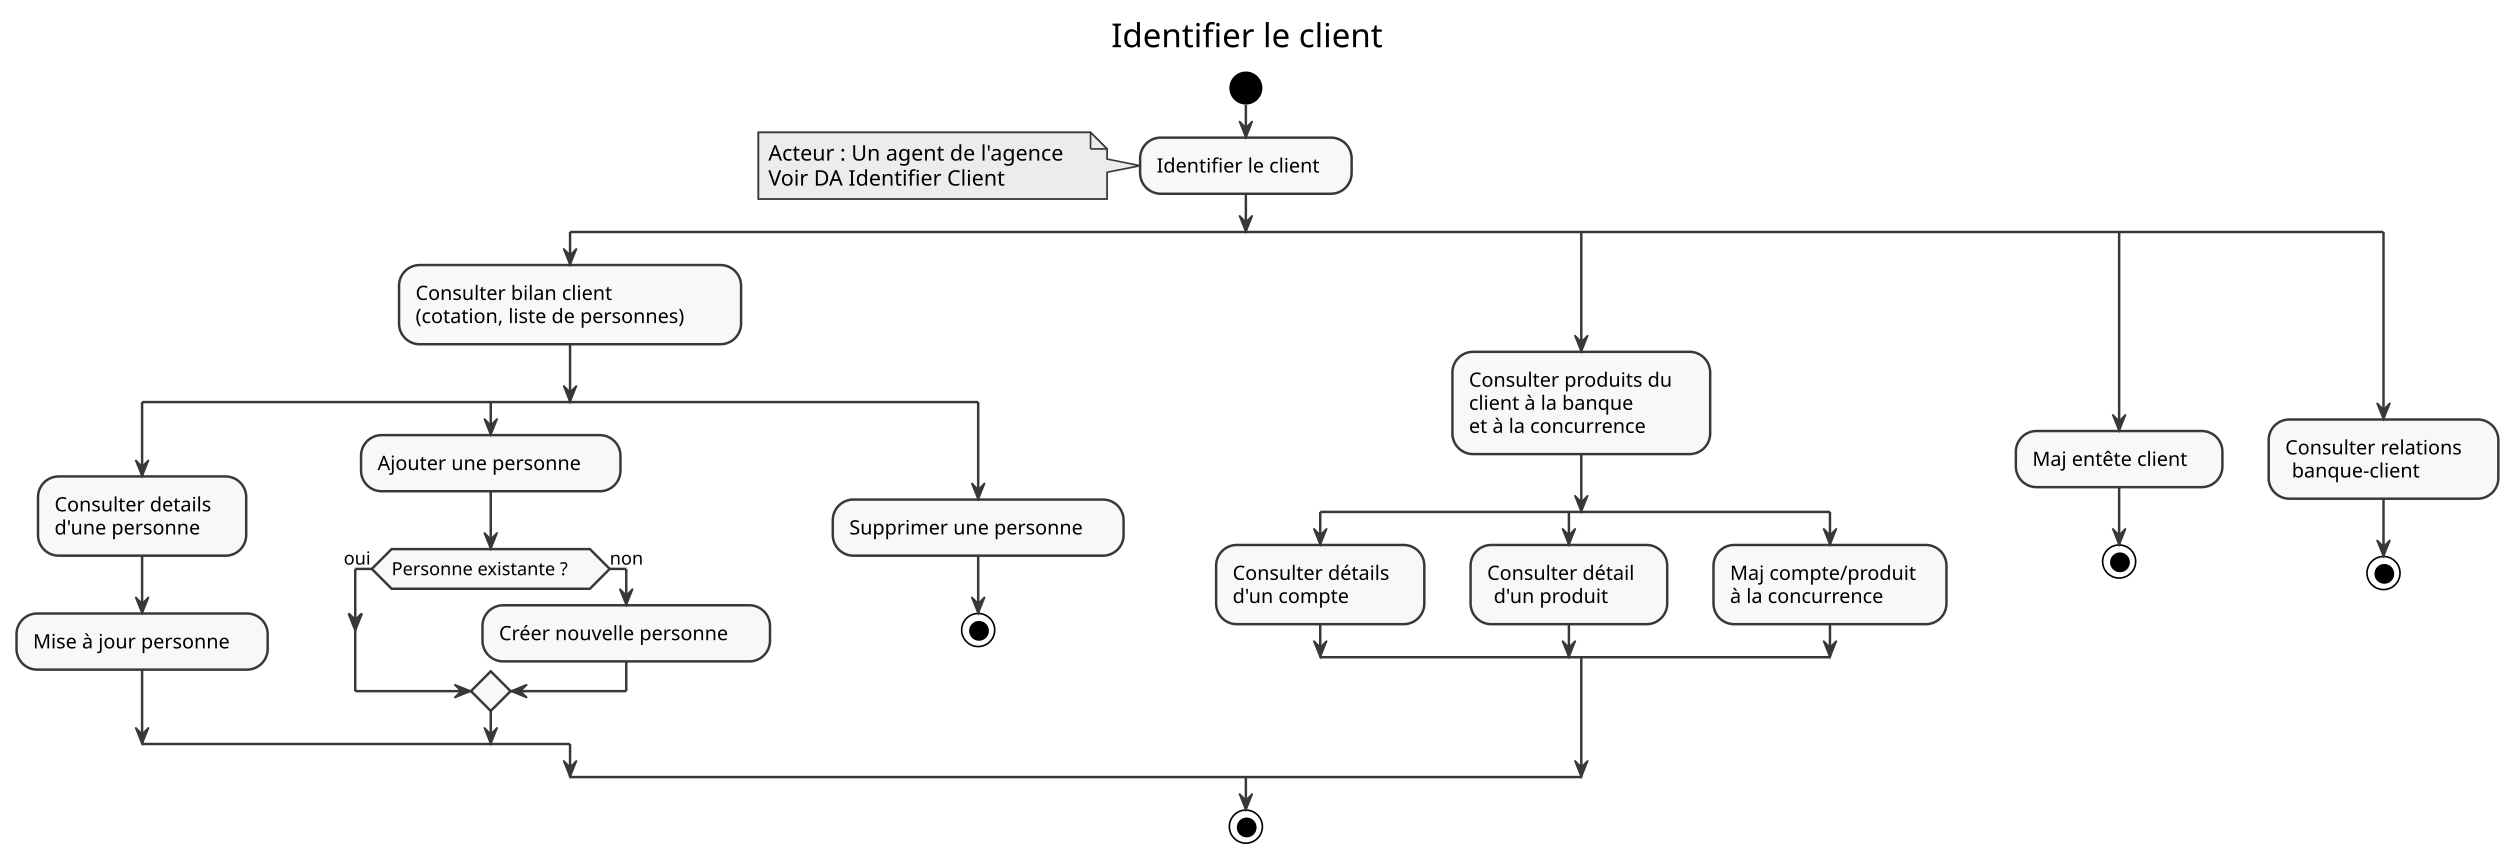
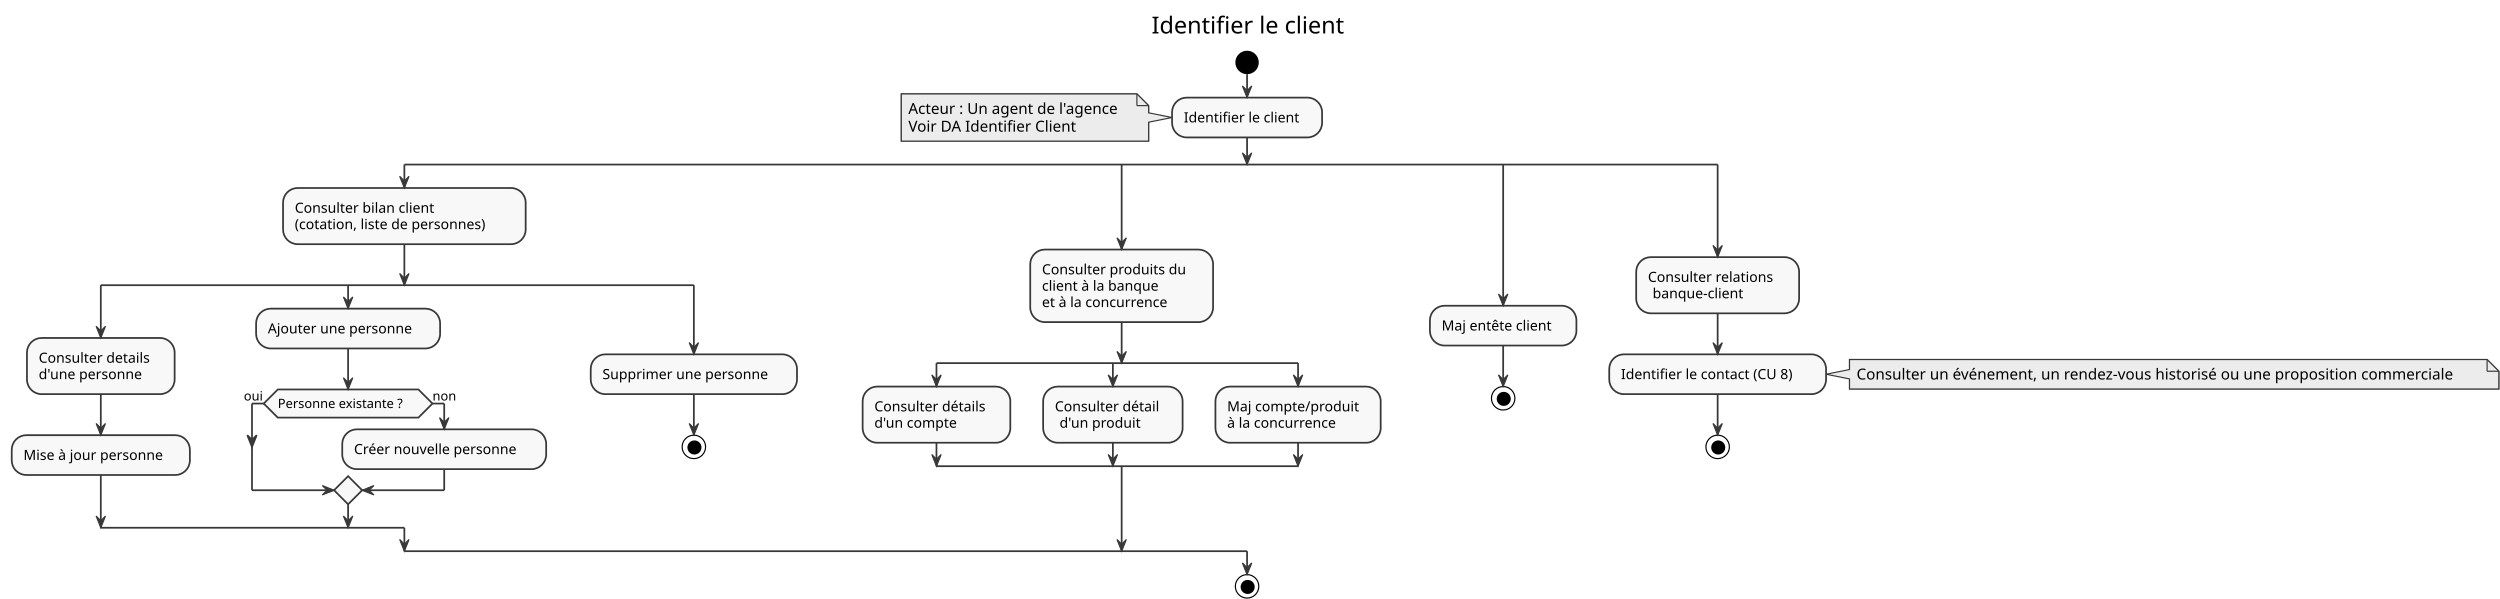
- <svg xmlns="http://www.w3.org/2000/svg" height="511px" style="width:1513px;height:511px;" version="1.1" viewBox="0 0 1513 511" width="1513px">
+ <svg xmlns="http://www.w3.org/2000/svg" height="511px" style="width:2133px;height:511px;" version="1.1" viewBox="0 0 2133 511" width="2133px">
  <defs />
  <g>
-     <text fill="#000000" font-family="sans-serif" font-size="20" lengthAdjust="spacingAndGlyphs" textLength="177" x="672.5" y="28.564">Identifier le client</text>
-     <line style="stroke: none; stroke-width: 1.0;" x1="672.5" x2="849.5" y1="38.281" y2="38.281" />
-     <ellipse cx="754" cy="53.281" fill="#000000" rx="10" ry="10" style="stroke: none; stroke-width: 1.0;" />
-     <polygon fill="#ECECEC" points="459,80.133,459,120.398,670,120.398,670,90.133,660,80.133,459,80.133" style="stroke: #383838; stroke-width: 1.0;" />
-     <polygon fill="#ECECEC" points="459,80.133,459,120.398,670,120.398,670,104.266,690,100.266,670,96.266,670,90.133,660,80.133,459,80.133" style="stroke: #383838; stroke-width: 1.0;" />
-     <line style="stroke: #383838; stroke-width: 1.0;" x1="660" x2="660" y1="80.133" y2="90.133" />
-     <line style="stroke: #383838; stroke-width: 1.0;" x1="670" x2="660" y1="90.133" y2="90.133" />
-     <text fill="#000000" font-family="sans-serif" font-size="13" lengthAdjust="spacingAndGlyphs" textLength="190" x="465" y="97.2">Acteur : Un agent de l'agence</text>
-     <text fill="#000000" font-family="sans-serif" font-size="13" lengthAdjust="spacingAndGlyphs" textLength="147" x="465" y="112.332">Voir DA Identifier Client</text>
-     <rect fill="#F8F8F8" height="33.969" rx="12.5" ry="12.5" style="stroke: #383838; stroke-width: 1.5;" width="128" x="690" y="83.281" />
-     <text fill="#000000" font-family="sans-serif" font-size="12" lengthAdjust="spacingAndGlyphs" textLength="108" x="700" y="104.42">Identifier le client</text>
+     <text fill="#000000" font-family="sans-serif" font-size="20" lengthAdjust="spacingAndGlyphs" textLength="177" x="982.5" y="28.564">Identifier le client</text>
+     <line style="stroke: none; stroke-width: 1.0;" x1="982.5" x2="1159.5" y1="38.281" y2="38.281" />
+     <ellipse cx="1064" cy="53.281" fill="#000000" rx="10" ry="10" style="stroke: none; stroke-width: 1.0;" />
+     <polygon fill="#ECECEC" points="769,80.133,769,120.398,980,120.398,980,90.133,970,80.133,769,80.133" style="stroke: #383838; stroke-width: 1.0;" />
+     <polygon fill="#ECECEC" points="769,80.133,769,120.398,980,120.398,980,104.266,1000,100.266,980,96.266,980,90.133,970,80.133,769,80.133" style="stroke: #383838; stroke-width: 1.0;" />
+     <line style="stroke: #383838; stroke-width: 1.0;" x1="970" x2="970" y1="80.133" y2="90.133" />
+     <line style="stroke: #383838; stroke-width: 1.0;" x1="980" x2="970" y1="90.133" y2="90.133" />
+     <text fill="#000000" font-family="sans-serif" font-size="13" lengthAdjust="spacingAndGlyphs" textLength="190" x="775" y="97.2">Acteur : Un agent de l'agence</text>
+     <text fill="#000000" font-family="sans-serif" font-size="13" lengthAdjust="spacingAndGlyphs" textLength="147" x="775" y="112.332">Voir DA Identifier Client</text>
+     <rect fill="#F8F8F8" height="33.969" rx="12.5" ry="12.5" style="stroke: #383838; stroke-width: 1.5;" width="128" x="1000" y="83.281" />
+     <text fill="#000000" font-family="sans-serif" font-size="12" lengthAdjust="spacingAndGlyphs" textLength="108" x="1010" y="104.42">Identifier le client</text>
    <rect fill="#F8F8F8" height="47.938" rx="12.5" ry="12.5" style="stroke: #383838; stroke-width: 1.5;" width="207" x="241.5" y="160.398" />
    <text fill="#000000" font-family="sans-serif" font-size="12" lengthAdjust="spacingAndGlyphs" textLength="132" x="251.5" y="181.537">Consulter bilan client</text>
    <text fill="#000000" font-family="sans-serif" font-size="12" lengthAdjust="spacingAndGlyphs" textLength="187" x="251.5" y="195.506">(cotation, liste de personnes)</text>
    <rect fill="#F8F8F8" height="47.938" rx="12.5" ry="12.5" style="stroke: #383838; stroke-width: 1.5;" width="126" x="23" y="288.352" />
    <text fill="#000000" font-family="sans-serif" font-size="12" lengthAdjust="spacingAndGlyphs" textLength="106" x="33" y="309.49">Consulter details</text>
    <text fill="#000000" font-family="sans-serif" font-size="12" lengthAdjust="spacingAndGlyphs" textLength="99" x="33" y="323.459">d'une personne</text>
    <rect fill="#F8F8F8" height="33.969" rx="12.5" ry="12.5" style="stroke: #383838; stroke-width: 1.5;" width="152" x="10" y="371.289" />
    <text fill="#000000" font-family="sans-serif" font-size="12" lengthAdjust="spacingAndGlyphs" textLength="132" x="20" y="392.428">Mise à jour personne</text>
    <rect fill="#F8F8F8" height="33.969" rx="12.5" ry="12.5" style="stroke: #383838; stroke-width: 1.5;" width="157" x="218.5" y="263.336" />
    <text fill="#000000" font-family="sans-serif" font-size="12" lengthAdjust="spacingAndGlyphs" textLength="137" x="228.5" y="284.475">Ajouter une personne</text>
    <polygon fill="#F8F8F8" points="237,332.305,357,332.305,369,344.305,357,356.305,237,356.305,225,344.305,237,332.305" style="stroke: #383838; stroke-width: 1.5;" />
    <text fill="#000000" font-family="sans-serif" font-size="11" lengthAdjust="spacingAndGlyphs" textLength="120" x="237" y="348.113">Personne existante ?</text>
    <text fill="#000000" font-family="sans-serif" font-size="11" lengthAdjust="spacingAndGlyphs" textLength="17" x="208" y="341.71">oui</text>
    <text fill="#000000" font-family="sans-serif" font-size="11" lengthAdjust="spacingAndGlyphs" textLength="21" x="369" y="341.71">non</text>
    <rect fill="#F8F8F8" height="33.969" rx="12.5" ry="12.5" style="stroke: #383838; stroke-width: 1.5;" width="174" x="292" y="366.305" />
    <text fill="#000000" font-family="sans-serif" font-size="12" lengthAdjust="spacingAndGlyphs" textLength="154" x="302" y="387.443">Créer nouvelle personne</text>
    <polygon fill="#F8F8F8" points="297,406.273,309,418.273,297,430.273,285,418.273,297,406.273" style="stroke: #383838; stroke-width: 1.5;" />
    <rect fill="#F8F8F8" height="33.969" rx="12.5" ry="12.5" style="stroke: #383838; stroke-width: 1.5;" width="176" x="504" y="302.32" />
    <text fill="#000000" font-family="sans-serif" font-size="12" lengthAdjust="spacingAndGlyphs" textLength="156" x="514" y="323.459">Supprimer une personne</text>
    <ellipse cx="592" cy="381.289" fill="none" rx="10" ry="10" style="stroke: #000000; stroke-width: 1.0;" />
    <ellipse cx="592.5" cy="381.789" fill="#000000" rx="6" ry="6" style="stroke: none; stroke-width: 1.0;" />
    <rect fill="#F8F8F8" height="61.906" rx="12.5" ry="12.5" style="stroke: #383838; stroke-width: 1.5;" width="156" x="879" y="212.914" />
    <text fill="#000000" font-family="sans-serif" font-size="12" lengthAdjust="spacingAndGlyphs" textLength="136" x="889" y="234.053">Consulter produits du</text>
    <text fill="#000000" font-family="sans-serif" font-size="12" lengthAdjust="spacingAndGlyphs" textLength="113" x="889" y="248.022">client à la banque</text>
    <text fill="#000000" font-family="sans-serif" font-size="12" lengthAdjust="spacingAndGlyphs" textLength="123" x="889" y="261.99">et à la concurrence</text>
    <rect fill="#F8F8F8" height="47.938" rx="12.5" ry="12.5" style="stroke: #383838; stroke-width: 1.5;" width="126" x="736" y="329.82" />
    <text fill="#000000" font-family="sans-serif" font-size="12" lengthAdjust="spacingAndGlyphs" textLength="106" x="746" y="350.959">Consulter détails</text>
    <text fill="#000000" font-family="sans-serif" font-size="12" lengthAdjust="spacingAndGlyphs" textLength="78" x="746" y="364.928">d'un compte</text>
    <rect fill="#F8F8F8" height="47.938" rx="12.5" ry="12.5" style="stroke: #383838; stroke-width: 1.5;" width="119" x="890" y="329.82" />
    <text fill="#000000" font-family="sans-serif" font-size="12" lengthAdjust="spacingAndGlyphs" textLength="99" x="900" y="350.959">Consulter détail</text>
    <text fill="#000000" font-family="sans-serif" font-size="12" lengthAdjust="spacingAndGlyphs" textLength="76" x="904" y="364.928">d'un produit</text>
    <rect fill="#F8F8F8" height="47.938" rx="12.5" ry="12.5" style="stroke: #383838; stroke-width: 1.5;" width="141" x="1037" y="329.82" />
    <text fill="#000000" font-family="sans-serif" font-size="12" lengthAdjust="spacingAndGlyphs" textLength="121" x="1047" y="350.959">Maj compte/produit</text>
    <text fill="#000000" font-family="sans-serif" font-size="12" lengthAdjust="spacingAndGlyphs" textLength="106" x="1047" y="364.928">à la concurrence</text>
    <rect fill="#F8F8F8" height="33.969" rx="12.5" ry="12.5" style="stroke: #383838; stroke-width: 1.5;" width="125" x="1220" y="260.852" />
    <text fill="#000000" font-family="sans-serif" font-size="12" lengthAdjust="spacingAndGlyphs" textLength="105" x="1230" y="281.99">Maj entête client</text>
    <ellipse cx="1282.5" cy="339.82" fill="none" rx="10" ry="10" style="stroke: #000000; stroke-width: 1.0;" />
    <ellipse cx="1283" cy="340.32" fill="#000000" rx="6" ry="6" style="stroke: none; stroke-width: 1.0;" />
-     <rect fill="#F8F8F8" height="47.938" rx="12.5" ry="12.5" style="stroke: #383838; stroke-width: 1.5;" width="139" x="1373" y="253.867" />
-     <text fill="#000000" font-family="sans-serif" font-size="12" lengthAdjust="spacingAndGlyphs" textLength="119" x="1383" y="275.006">Consulter relations</text>
-     <text fill="#000000" font-family="sans-serif" font-size="12" lengthAdjust="spacingAndGlyphs" textLength="86" x="1387" y="288.975">banque-client</text>
-     <ellipse cx="1442.5" cy="346.805" fill="none" rx="10" ry="10" style="stroke: #000000; stroke-width: 1.0;" />
-     <ellipse cx="1443" cy="347.305" fill="#000000" rx="6" ry="6" style="stroke: none; stroke-width: 1.0;" />
-     <ellipse cx="754" cy="500.273" fill="none" rx="10" ry="10" style="stroke: #000000; stroke-width: 1.0;" />
-     <ellipse cx="754.5" cy="500.773" fill="#000000" rx="6" ry="6" style="stroke: none; stroke-width: 1.0;" />
-     <line style="stroke: #383838; stroke-width: 1.5;" x1="754" x2="754" y1="63.281" y2="83.281" />
-     <polygon fill="#383838" points="750,73.281,754,83.281,758,73.281,754,77.281" style="stroke: #383838; stroke-width: 1.0;" />
+     <rect fill="#F8F8F8" height="47.938" rx="12.5" ry="12.5" style="stroke: #383838; stroke-width: 1.5;" width="139" x="1396" y="219.383" />
+     <text fill="#000000" font-family="sans-serif" font-size="12" lengthAdjust="spacingAndGlyphs" textLength="119" x="1406" y="240.522">Consulter relations</text>
+     <text fill="#000000" font-family="sans-serif" font-size="12" lengthAdjust="spacingAndGlyphs" textLength="86" x="1410" y="254.49">banque-client</text>
+     <polygon fill="#ECECEC" points="1578,306.738,1578,331.871,2132,331.871,2132,316.738,2122,306.738,1578,306.738" style="stroke: #383838; stroke-width: 1.0;" />
+     <polygon fill="#ECECEC" points="1578,306.738,1578,315.305,1558,319.305,1578,323.305,1578,331.871,2132,331.871,2132,316.738,2122,306.738,1578,306.738" style="stroke: #383838; stroke-width: 1.0;" />
+     <line style="stroke: #383838; stroke-width: 1.0;" x1="2122" x2="2122" y1="306.738" y2="316.738" />
+     <line style="stroke: #383838; stroke-width: 1.0;" x1="2132" x2="2122" y1="316.738" y2="316.738" />
+     <text fill="#000000" font-family="sans-serif" font-size="13" lengthAdjust="spacingAndGlyphs" textLength="533" x="1584" y="323.805">Consulter un événement, un rendez-vous historisé ou une proposition commerciale</text>
+     <rect fill="#F8F8F8" height="33.969" rx="12.5" ry="12.5" style="stroke: #383838; stroke-width: 1.5;" width="185" x="1373" y="302.32" />
+     <text fill="#000000" font-family="sans-serif" font-size="12" lengthAdjust="spacingAndGlyphs" textLength="165" x="1383" y="323.459">Identifier le contact (CU 8)</text>
+     <ellipse cx="1465.5" cy="381.289" fill="none" rx="10" ry="10" style="stroke: #000000; stroke-width: 1.0;" />
+     <ellipse cx="1466" cy="381.789" fill="#000000" rx="6" ry="6" style="stroke: none; stroke-width: 1.0;" />
+     <ellipse cx="1064" cy="500.273" fill="none" rx="10" ry="10" style="stroke: #000000; stroke-width: 1.0;" />
+     <ellipse cx="1064.5" cy="500.773" fill="#000000" rx="6" ry="6" style="stroke: none; stroke-width: 1.0;" />
+     <line style="stroke: #383838; stroke-width: 1.5;" x1="1064" x2="1064" y1="63.281" y2="83.281" />
+     <polygon fill="#383838" points="1060,73.281,1064,83.281,1068,73.281,1064,77.281" style="stroke: #383838; stroke-width: 1.0;" />
    <line style="stroke: #383838; stroke-width: 1.5;" x1="86" x2="86" y1="336.289" y2="371.289" />
    <polygon fill="#383838" points="82,361.289,86,371.289,90,361.289,86,365.289" style="stroke: #383838; stroke-width: 1.0;" />
    <line style="stroke: #383838; stroke-width: 1.5;" x1="225" x2="215" y1="344.305" y2="344.305" />
    <polygon fill="#383838" points="211,371.289,215,381.289,219,371.289,215,375.289" style="stroke: #383838; stroke-width: 1.5;" />
    <line style="stroke: #383838; stroke-width: 1.5;" x1="215" x2="215" y1="344.305" y2="418.273" />
    <line style="stroke: #383838; stroke-width: 1.5;" x1="215" x2="285" y1="418.273" y2="418.273" />
    <polygon fill="#383838" points="275,414.273,285,418.273,275,422.273,279,418.273" style="stroke: #383838; stroke-width: 1.0;" />
    <line style="stroke: #383838; stroke-width: 1.5;" x1="369" x2="379" y1="344.305" y2="344.305" />
    <line style="stroke: #383838; stroke-width: 1.5;" x1="379" x2="379" y1="344.305" y2="366.305" />
    <polygon fill="#383838" points="375,356.305,379,366.305,383,356.305,379,360.305" style="stroke: #383838; stroke-width: 1.0;" />
    <line style="stroke: #383838; stroke-width: 1.5;" x1="379" x2="379" y1="400.273" y2="418.273" />
    <line style="stroke: #383838; stroke-width: 1.5;" x1="379" x2="309" y1="418.273" y2="418.273" />
    <polygon fill="#383838" points="319,414.273,309,418.273,319,422.273,315,418.273" style="stroke: #383838; stroke-width: 1.0;" />
    <line style="stroke: #383838; stroke-width: 1.5;" x1="297" x2="297" y1="297.305" y2="332.305" />
    <polygon fill="#383838" points="293,322.305,297,332.305,301,322.305,297,326.305" style="stroke: #383838; stroke-width: 1.0;" />
    <line style="stroke: #383838; stroke-width: 1.5;" x1="592" x2="592" y1="336.289" y2="371.289" />
    <polygon fill="#383838" points="588,361.289,592,371.289,596,361.289,592,365.289" style="stroke: #383838; stroke-width: 1.0;" />
    <line style="stroke: #383838; stroke-width: 1.5;" x1="86" x2="86" y1="243.336" y2="288.352" />
    <polygon fill="#383838" points="82,278.352,86,288.352,90,278.352,86,282.352" style="stroke: #383838; stroke-width: 1.0;" />
    <line style="stroke: #383838; stroke-width: 1.5;" x1="86" x2="86" y1="405.258" y2="450.273" />
    <polygon fill="#383838" points="82,440.273,86,450.273,90,440.273,86,444.273" style="stroke: #383838; stroke-width: 1.0;" />
    <line style="stroke: #383838; stroke-width: 1.5;" x1="297" x2="297" y1="243.336" y2="263.336" />
    <polygon fill="#383838" points="293,253.336,297,263.336,301,253.336,297,257.336" style="stroke: #383838; stroke-width: 1.0;" />
    <line style="stroke: #383838; stroke-width: 1.5;" x1="297" x2="297" y1="430.273" y2="450.273" />
    <polygon fill="#383838" points="293,440.273,297,450.273,301,440.273,297,444.273" style="stroke: #383838; stroke-width: 1.0;" />
    <line style="stroke: #383838; stroke-width: 1.5;" x1="592" x2="592" y1="243.336" y2="302.32" />
    <polygon fill="#383838" points="588,292.32,592,302.32,596,292.32,592,296.32" style="stroke: #383838; stroke-width: 1.0;" />
    <line style="stroke: #383838; stroke-width: 1.5;" x1="86" x2="592" y1="243.336" y2="243.336" />
    <line style="stroke: #383838; stroke-width: 1.5;" x1="86" x2="345" y1="450.273" y2="450.273" />
    <line style="stroke: #383838; stroke-width: 1.5;" x1="345" x2="345" y1="208.336" y2="243.336" />
    <polygon fill="#383838" points="341,233.336,345,243.336,349,233.336,345,237.336" style="stroke: #383838; stroke-width: 1.0;" />
    <line style="stroke: #383838; stroke-width: 1.5;" x1="799" x2="799" y1="309.82" y2="329.82" />
    <polygon fill="#383838" points="795,319.82,799,329.82,803,319.82,799,323.82" style="stroke: #383838; stroke-width: 1.0;" />
    <line style="stroke: #383838; stroke-width: 1.5;" x1="799" x2="799" y1="377.758" y2="397.758" />
    <polygon fill="#383838" points="795,387.758,799,397.758,803,387.758,799,391.758" style="stroke: #383838; stroke-width: 1.0;" />
    <line style="stroke: #383838; stroke-width: 1.5;" x1="949.5" x2="949.5" y1="309.82" y2="329.82" />
    <polygon fill="#383838" points="945.5,319.82,949.5,329.82,953.5,319.82,949.5,323.82" style="stroke: #383838; stroke-width: 1.0;" />
    <line style="stroke: #383838; stroke-width: 1.5;" x1="949.5" x2="949.5" y1="377.758" y2="397.758" />
    <polygon fill="#383838" points="945.5,387.758,949.5,397.758,953.5,387.758,949.5,391.758" style="stroke: #383838; stroke-width: 1.0;" />
    <line style="stroke: #383838; stroke-width: 1.5;" x1="1107.5" x2="1107.5" y1="309.82" y2="329.82" />
    <polygon fill="#383838" points="1103.5,319.82,1107.5,329.82,1111.5,319.82,1107.5,323.82" style="stroke: #383838; stroke-width: 1.0;" />
    <line style="stroke: #383838; stroke-width: 1.5;" x1="1107.5" x2="1107.5" y1="377.758" y2="397.758" />
    <polygon fill="#383838" points="1103.5,387.758,1107.5,397.758,1111.5,387.758,1107.5,391.758" style="stroke: #383838; stroke-width: 1.0;" />
    <line style="stroke: #383838; stroke-width: 1.5;" x1="799" x2="1107.5" y1="309.82" y2="309.82" />
    <line style="stroke: #383838; stroke-width: 1.5;" x1="799" x2="1107.5" y1="397.758" y2="397.758" />
    <line style="stroke: #383838; stroke-width: 1.5;" x1="957" x2="957" y1="274.82" y2="309.82" />
    <polygon fill="#383838" points="953,299.82,957,309.82,961,299.82,957,303.82" style="stroke: #383838; stroke-width: 1.0;" />
    <line style="stroke: #383838; stroke-width: 1.5;" x1="1282.5" x2="1282.5" y1="294.82" y2="329.82" />
    <polygon fill="#383838" points="1278.5,319.82,1282.5,329.82,1286.5,319.82,1282.5,323.82" style="stroke: #383838; stroke-width: 1.0;" />
-     <line style="stroke: #383838; stroke-width: 1.5;" x1="1442.5" x2="1442.5" y1="301.805" y2="336.805" />
-     <polygon fill="#383838" points="1438.5,326.805,1442.5,336.805,1446.5,326.805,1442.5,330.805" style="stroke: #383838; stroke-width: 1.0;" />
+     <line style="stroke: #383838; stroke-width: 1.5;" x1="1465.5" x2="1465.5" y1="267.32" y2="302.32" />
+     <polygon fill="#383838" points="1461.5,292.32,1465.5,302.32,1469.5,292.32,1465.5,296.32" style="stroke: #383838; stroke-width: 1.0;" />
+     <line style="stroke: #383838; stroke-width: 1.5;" x1="1465.5" x2="1465.5" y1="336.289" y2="371.289" />
+     <polygon fill="#383838" points="1461.5,361.289,1465.5,371.289,1469.5,361.289,1465.5,365.289" style="stroke: #383838; stroke-width: 1.0;" />
    <line style="stroke: #383838; stroke-width: 1.5;" x1="345" x2="345" y1="140.398" y2="160.398" />
    <polygon fill="#383838" points="341,150.398,345,160.398,349,150.398,345,154.398" style="stroke: #383838; stroke-width: 1.0;" />
    <line style="stroke: #383838; stroke-width: 1.5;" x1="345" x2="345" y1="450.273" y2="470.273" />
    <polygon fill="#383838" points="341,460.273,345,470.273,349,460.273,345,464.273" style="stroke: #383838; stroke-width: 1.0;" />
    <line style="stroke: #383838; stroke-width: 1.5;" x1="957" x2="957" y1="140.398" y2="212.914" />
    <polygon fill="#383838" points="953,202.914,957,212.914,961,202.914,957,206.914" style="stroke: #383838; stroke-width: 1.0;" />
    <line style="stroke: #383838; stroke-width: 1.5;" x1="957" x2="957" y1="397.758" y2="470.273" />
    <polygon fill="#383838" points="953,460.273,957,470.273,961,460.273,957,464.273" style="stroke: #383838; stroke-width: 1.0;" />
    <line style="stroke: #383838; stroke-width: 1.5;" x1="1282.5" x2="1282.5" y1="140.398" y2="260.852" />
    <polygon fill="#383838" points="1278.5,250.852,1282.5,260.852,1286.5,250.852,1282.5,254.852" style="stroke: #383838; stroke-width: 1.0;" />
-     <line style="stroke: #383838; stroke-width: 1.5;" x1="1442.5" x2="1442.5" y1="140.398" y2="253.867" />
-     <polygon fill="#383838" points="1438.5,243.867,1442.5,253.867,1446.5,243.867,1442.5,247.867" style="stroke: #383838; stroke-width: 1.0;" />
-     <line style="stroke: #383838; stroke-width: 1.5;" x1="345" x2="1442.5" y1="140.398" y2="140.398" />
-     <line style="stroke: #383838; stroke-width: 1.5;" x1="345" x2="957" y1="470.273" y2="470.273" />
-     <line style="stroke: #383838; stroke-width: 1.5;" x1="754" x2="754" y1="117.25" y2="140.398" />
-     <polygon fill="#383838" points="750,130.398,754,140.398,758,130.398,754,134.398" style="stroke: #383838; stroke-width: 1.0;" />
-     <line style="stroke: #383838; stroke-width: 1.5;" x1="754" x2="754" y1="470.273" y2="490.273" />
-     <polygon fill="#383838" points="750,480.273,754,490.273,758,480.273,754,484.273" style="stroke: #383838; stroke-width: 1.0;" />
+     <line style="stroke: #383838; stroke-width: 1.5;" x1="1465.5" x2="1465.5" y1="140.398" y2="219.383" />
+     <polygon fill="#383838" points="1461.5,209.383,1465.5,219.383,1469.5,209.383,1465.5,213.383" style="stroke: #383838; stroke-width: 1.0;" />
+     <line style="stroke: #383838; stroke-width: 1.5;" x1="345" x2="1465.5" y1="140.398" y2="140.398" />
+     <line style="stroke: #383838; stroke-width: 1.5;" x1="345" x2="1064" y1="470.273" y2="470.273" />
+     <line style="stroke: #383838; stroke-width: 1.5;" x1="1064" x2="1064" y1="117.25" y2="140.398" />
+     <polygon fill="#383838" points="1060,130.398,1064,140.398,1068,130.398,1064,134.398" style="stroke: #383838; stroke-width: 1.0;" />
+     <line style="stroke: #383838; stroke-width: 1.5;" x1="1064" x2="1064" y1="470.273" y2="490.273" />
+     <polygon fill="#383838" points="1060,480.273,1064,490.273,1068,480.273,1064,484.273" style="stroke: #383838; stroke-width: 1.0;" />
  </g>
</svg>
